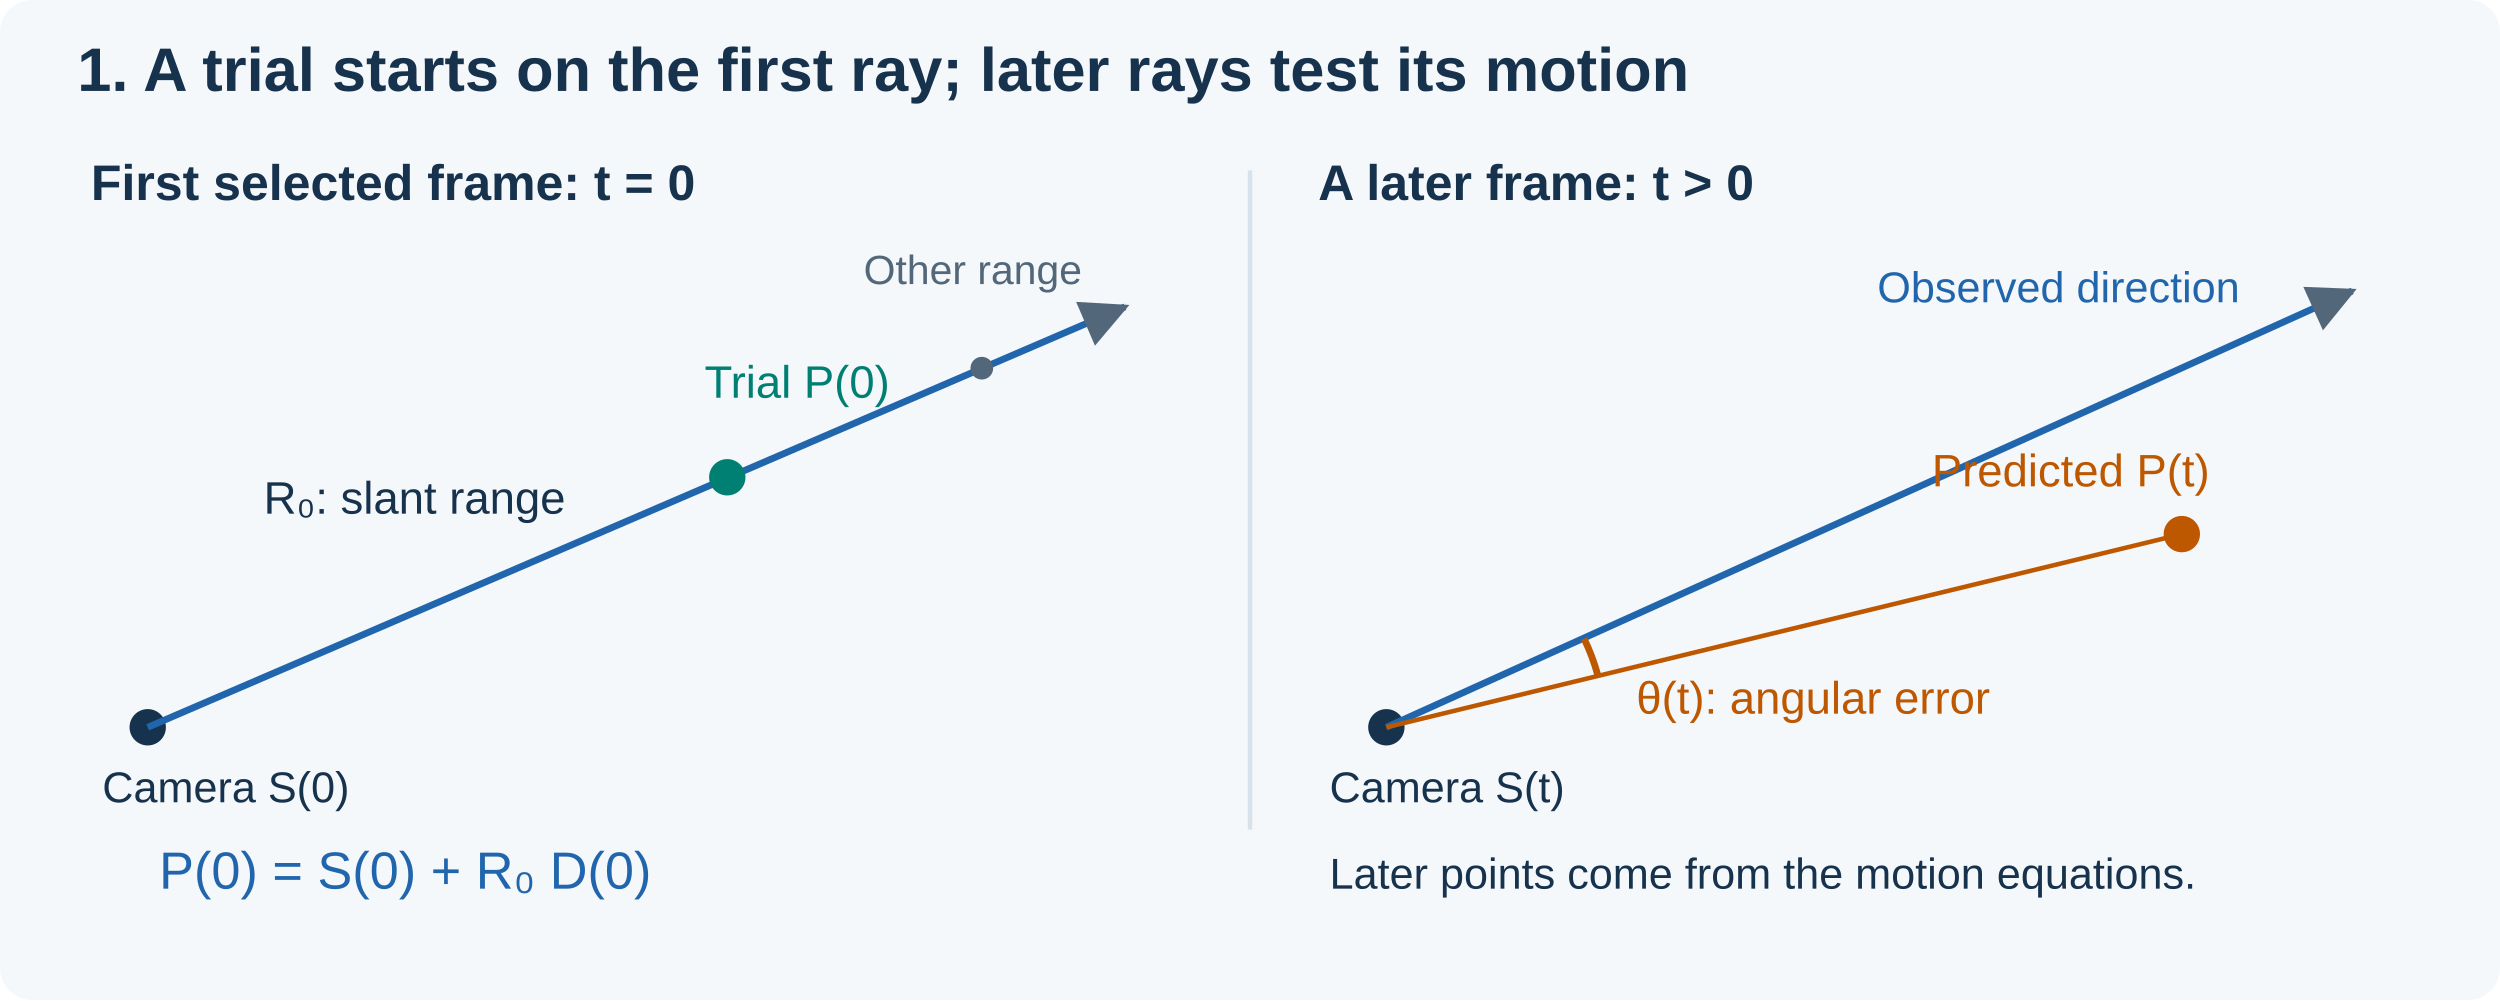
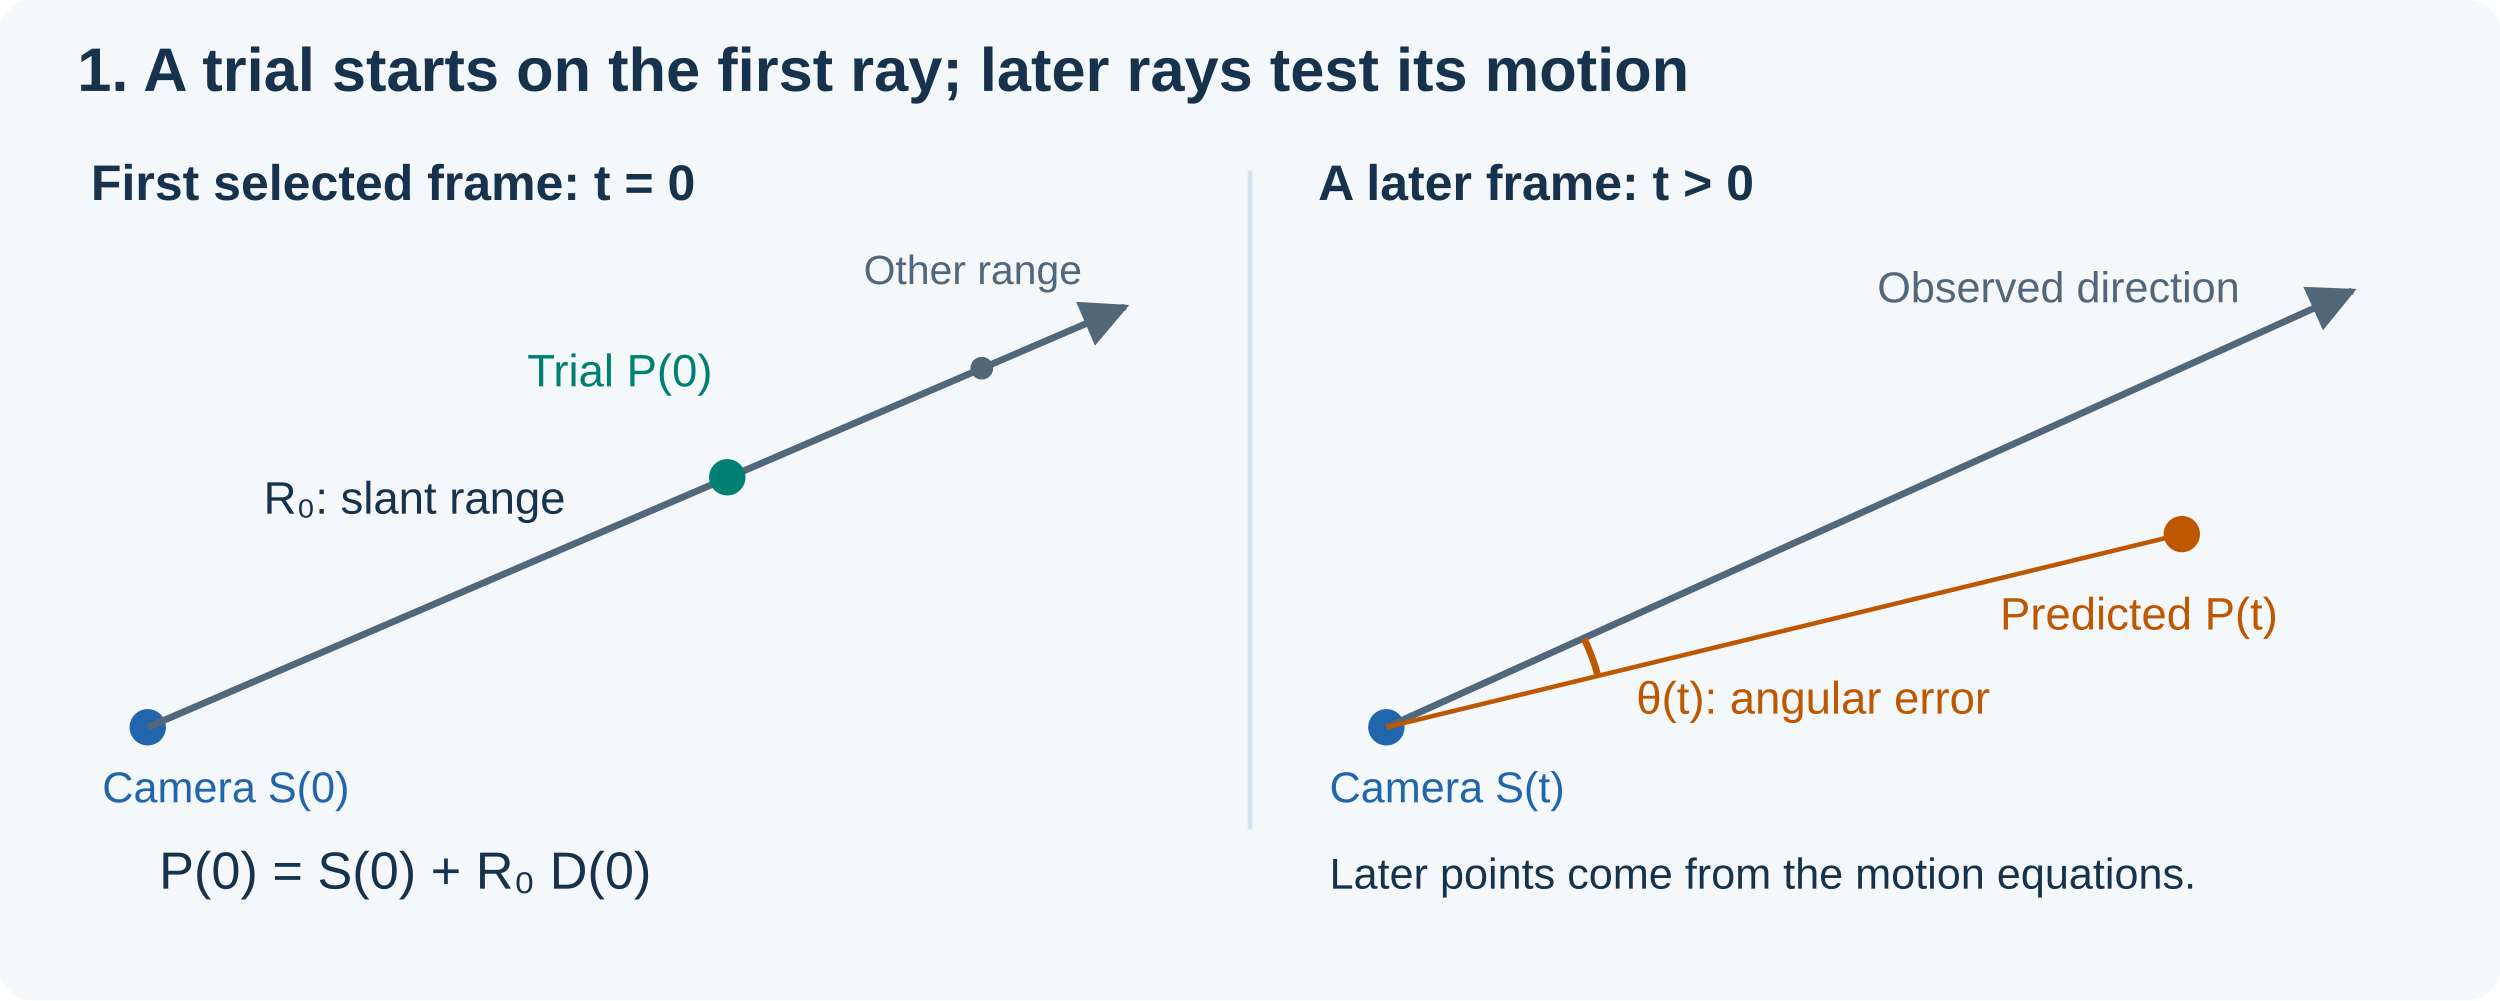
<svg xmlns="http://www.w3.org/2000/svg" width="1100" height="440" viewBox="0 0 1100 440" role="img" aria-labelledby="title desc">
  <defs>
    <marker id="arrow" viewBox="0 0 10 10" refX="9" refY="5" markerWidth="7" markerHeight="7" orient="auto-start-reverse">
      <path d="M0 0L10 5L0 10Z" fill="#526779" />
    </marker>
  </defs>
  <rect width="1100" height="440" rx="14" fill="#f5f8fb" />
  <g font-family="Arial, Helvetica, sans-serif" fill="#17324d">
    <text x="34" y="40" font-size="27" fill="#17324d" text-anchor="start" font-weight="bold">1. A trial starts on the first ray; later rays test its motion</text>
    <text x="40" y="88" font-size="22" fill="#17324d" text-anchor="start" font-weight="bold">First selected frame: t = 0</text>
    <text x="580" y="88" font-size="22" fill="#17324d" text-anchor="start" font-weight="bold">A later frame: t &gt; 0</text>
    <line x1="550.00" y1="75.00" x2="550.00" y2="365.00" stroke="#d8e2ea" stroke-width="2" />
-     <circle cx="65.00" cy="320.00" r="8" fill="#17324d" />
-     <text x="45" y="353" font-size="19" fill="#17324d" text-anchor="start" font-weight="normal">Camera S(0)</text>
-     <line x1="65.00" y1="320.00" x2="495.00" y2="135.00" stroke="#2166ac" stroke-width="3" marker-end="url(#arrow)" />
+     <circle cx="65.00" cy="320.00" r="8" fill="#2166ac" />
+     <text x="45" y="353" font-size="19" fill="#2166ac" text-anchor="start" font-weight="normal">Camera S(0)</text>
+     <line x1="65.00" y1="320.00" x2="495.00" y2="135.00" stroke="#526779" stroke-width="3" marker-end="url(#arrow)" />
    <circle cx="320.00" cy="210.00" r="8" fill="#007f73" />
-     <text x="310" y="175" font-size="20" fill="#007f73" text-anchor="start" font-weight="normal">Trial P(0)</text>
+     <text x="232" y="170" font-size="20" fill="#007f73" text-anchor="start" font-weight="normal">Trial P(0)</text>
    <circle cx="432.00" cy="162.00" r="5" fill="#526779" />
    <text x="380" y="125" font-size="18" fill="#526779" text-anchor="start" font-weight="normal">Other range</text>
    <text x="116" y="226" font-size="20" fill="#17324d" text-anchor="start" font-weight="normal">R₀: slant range</text>
-     <text x="70" y="391" font-size="23" fill="#2166ac" text-anchor="start" font-weight="normal">P(0) = S(0) + R₀ D(0)</text>
-     <circle cx="610.00" cy="320.00" r="8" fill="#17324d" />
-     <text x="585" y="353" font-size="19" fill="#17324d" text-anchor="start" font-weight="normal">Camera S(t)</text>
-     <line x1="610.00" y1="320.00" x2="1035.00" y2="128.00" stroke="#2166ac" stroke-width="3" marker-end="url(#arrow)" />
+     <text x="70" y="391" font-size="23" fill="#17324d" text-anchor="start" font-weight="normal">P(0) = S(0) + R₀ D(0)</text>
+     <circle cx="610.00" cy="320.00" r="8" fill="#2166ac" />
+     <text x="585" y="353" font-size="19" fill="#2166ac" text-anchor="start" font-weight="normal">Camera S(t)</text>
+     <line x1="610.00" y1="320.00" x2="1035.00" y2="128.00" stroke="#526779" stroke-width="3" marker-end="url(#arrow)" />
    <line x1="610.00" y1="320.00" x2="960.00" y2="235.00" stroke="#bd5700" stroke-width="2" />
    <circle cx="960.00" cy="235.00" r="8" fill="#bd5700" />
-     <text x="850" y="214" font-size="20" fill="#bd5700" text-anchor="start" font-weight="normal">Predicted P(t)</text>
-     <text x="826" y="133" font-size="19" fill="#2166ac" text-anchor="start" font-weight="normal">Observed direction</text>
+     <text x="880" y="277" font-size="20" fill="#bd5700" text-anchor="start" font-weight="normal">Predicted P(t)</text>
+     <text x="826" y="133" font-size="19" fill="#526779" text-anchor="start" font-weight="normal">Observed direction</text>
    <path d="M697 281 A95 95 0 0 1 703 297" stroke="#bd5700" stroke-width="3" fill="none" />
    <text x="720" y="314" font-size="20" fill="#bd5700" text-anchor="start" font-weight="normal">θ(t): angular error</text>
    <text x="585" y="391" font-size="19" fill="#17324d" text-anchor="start" font-weight="normal">Later points come from the motion equations.</text>
  </g>
</svg>
